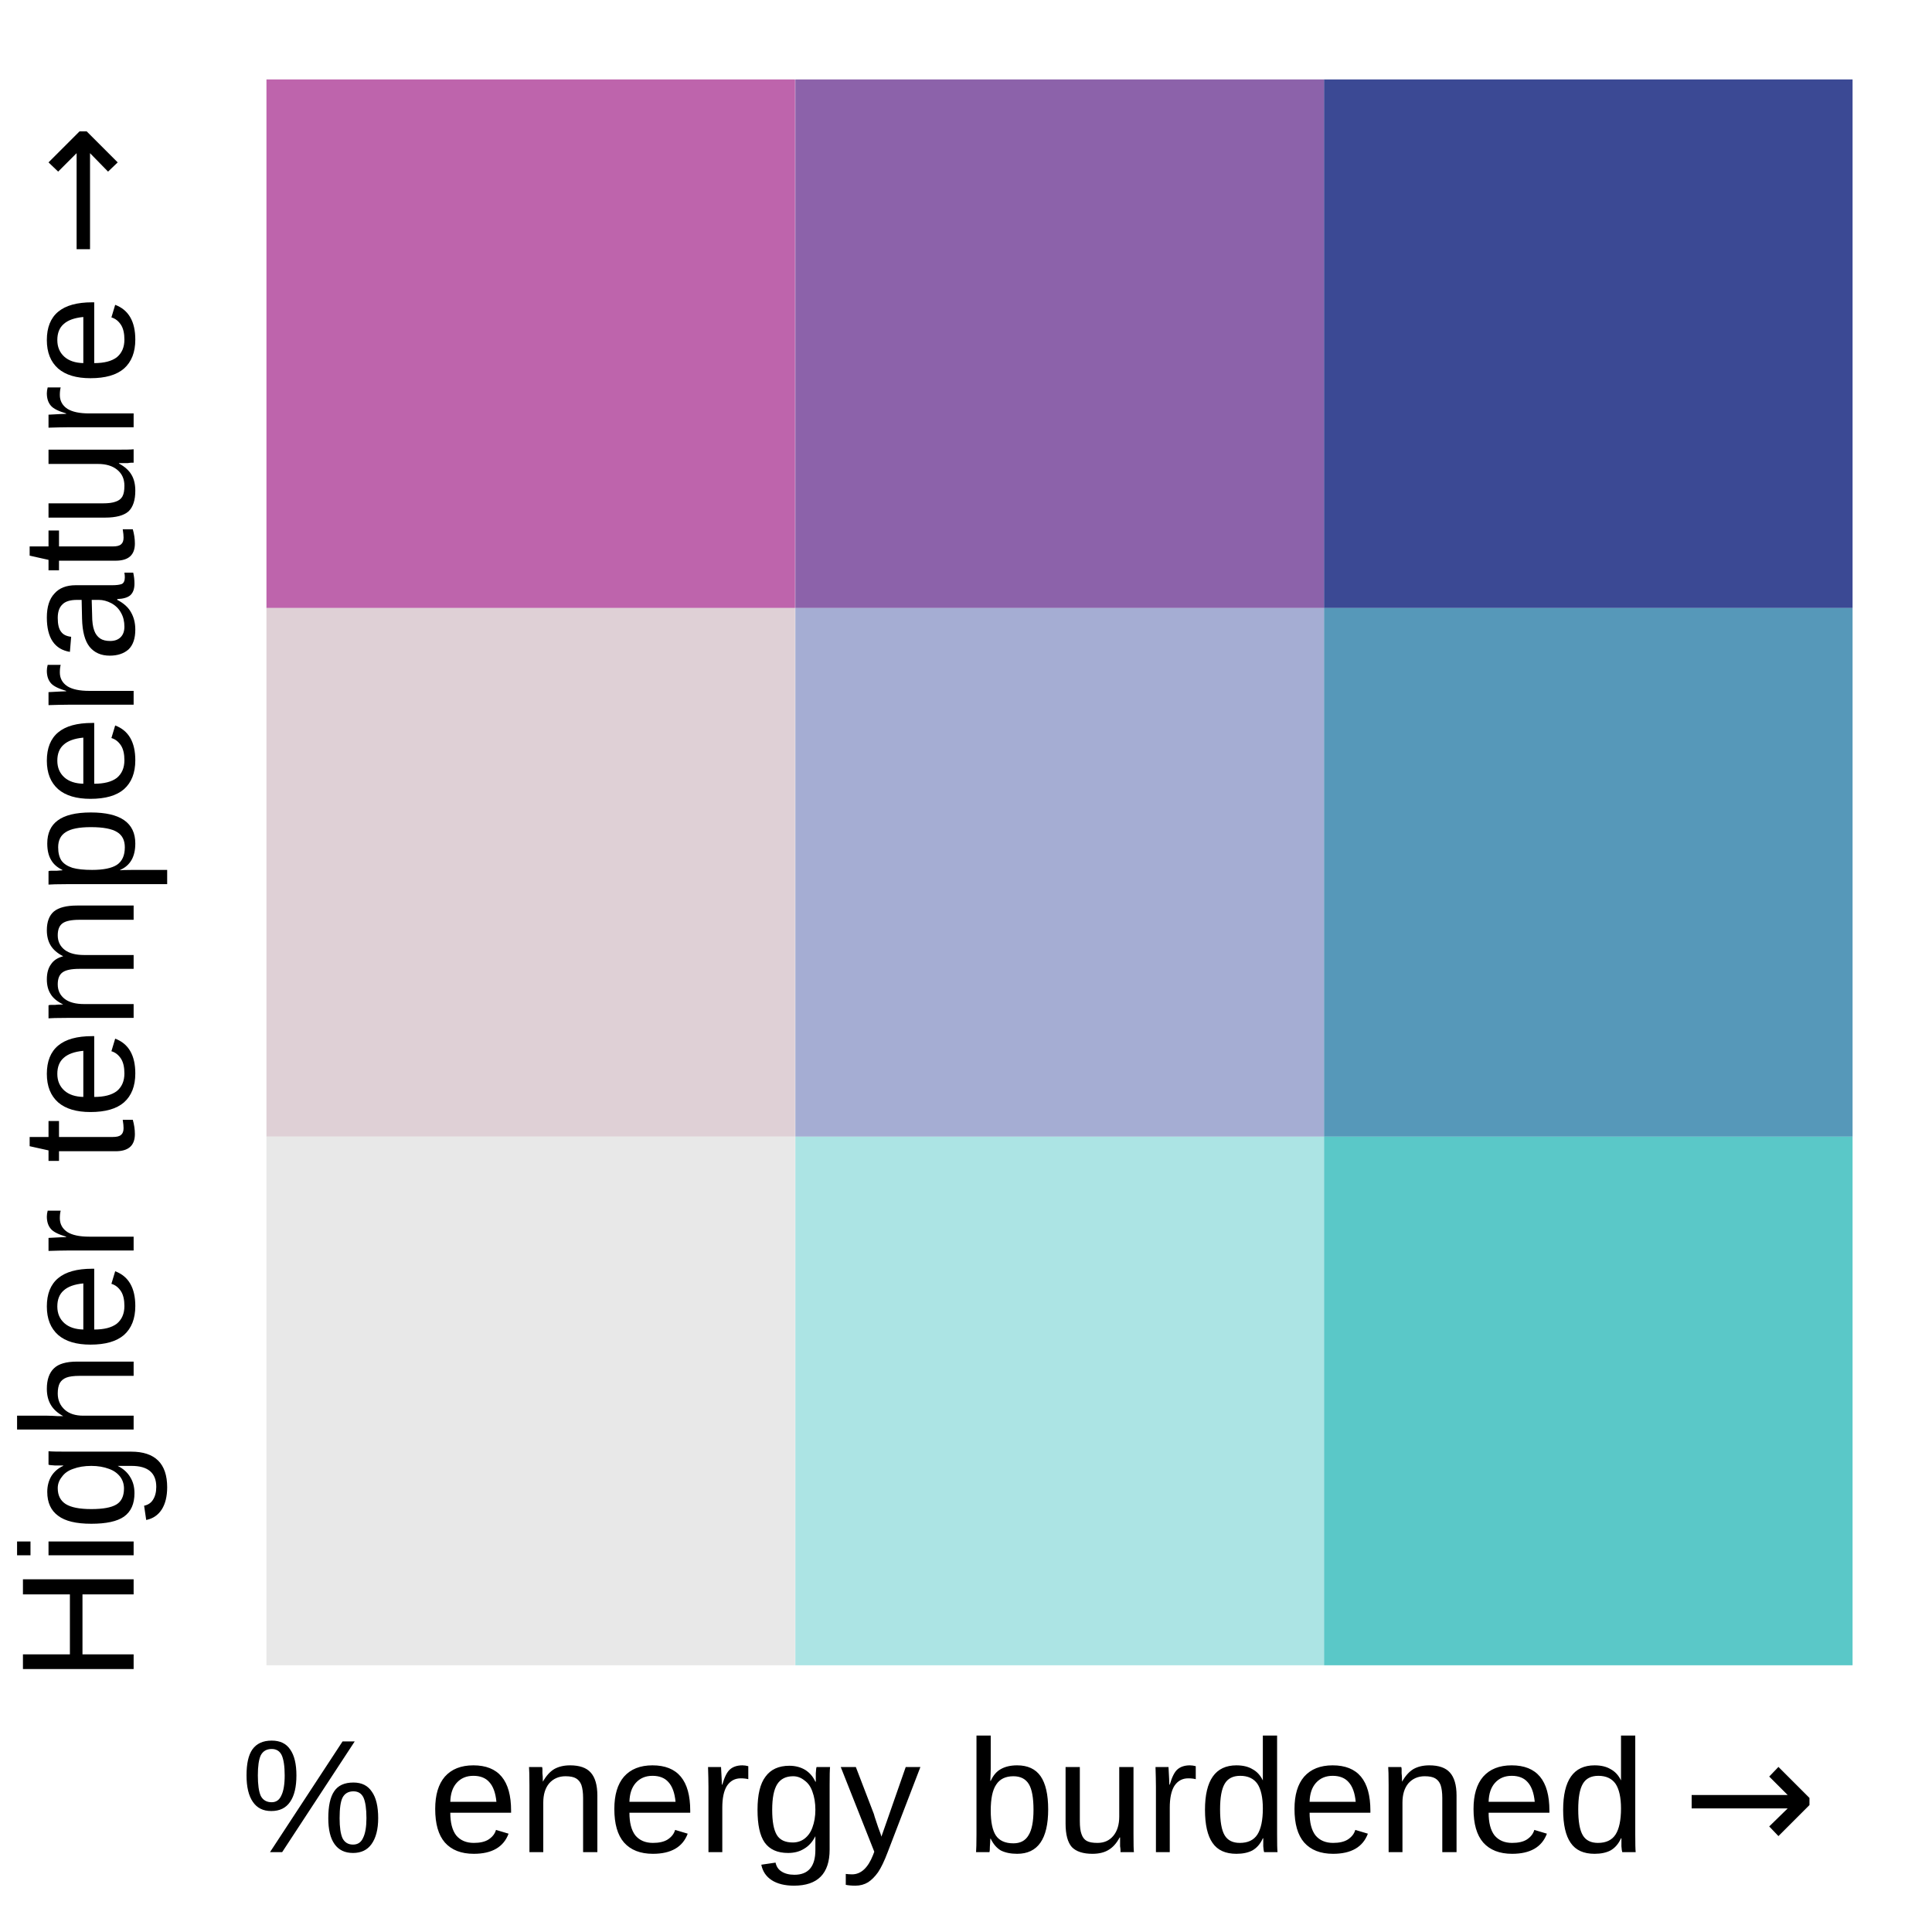
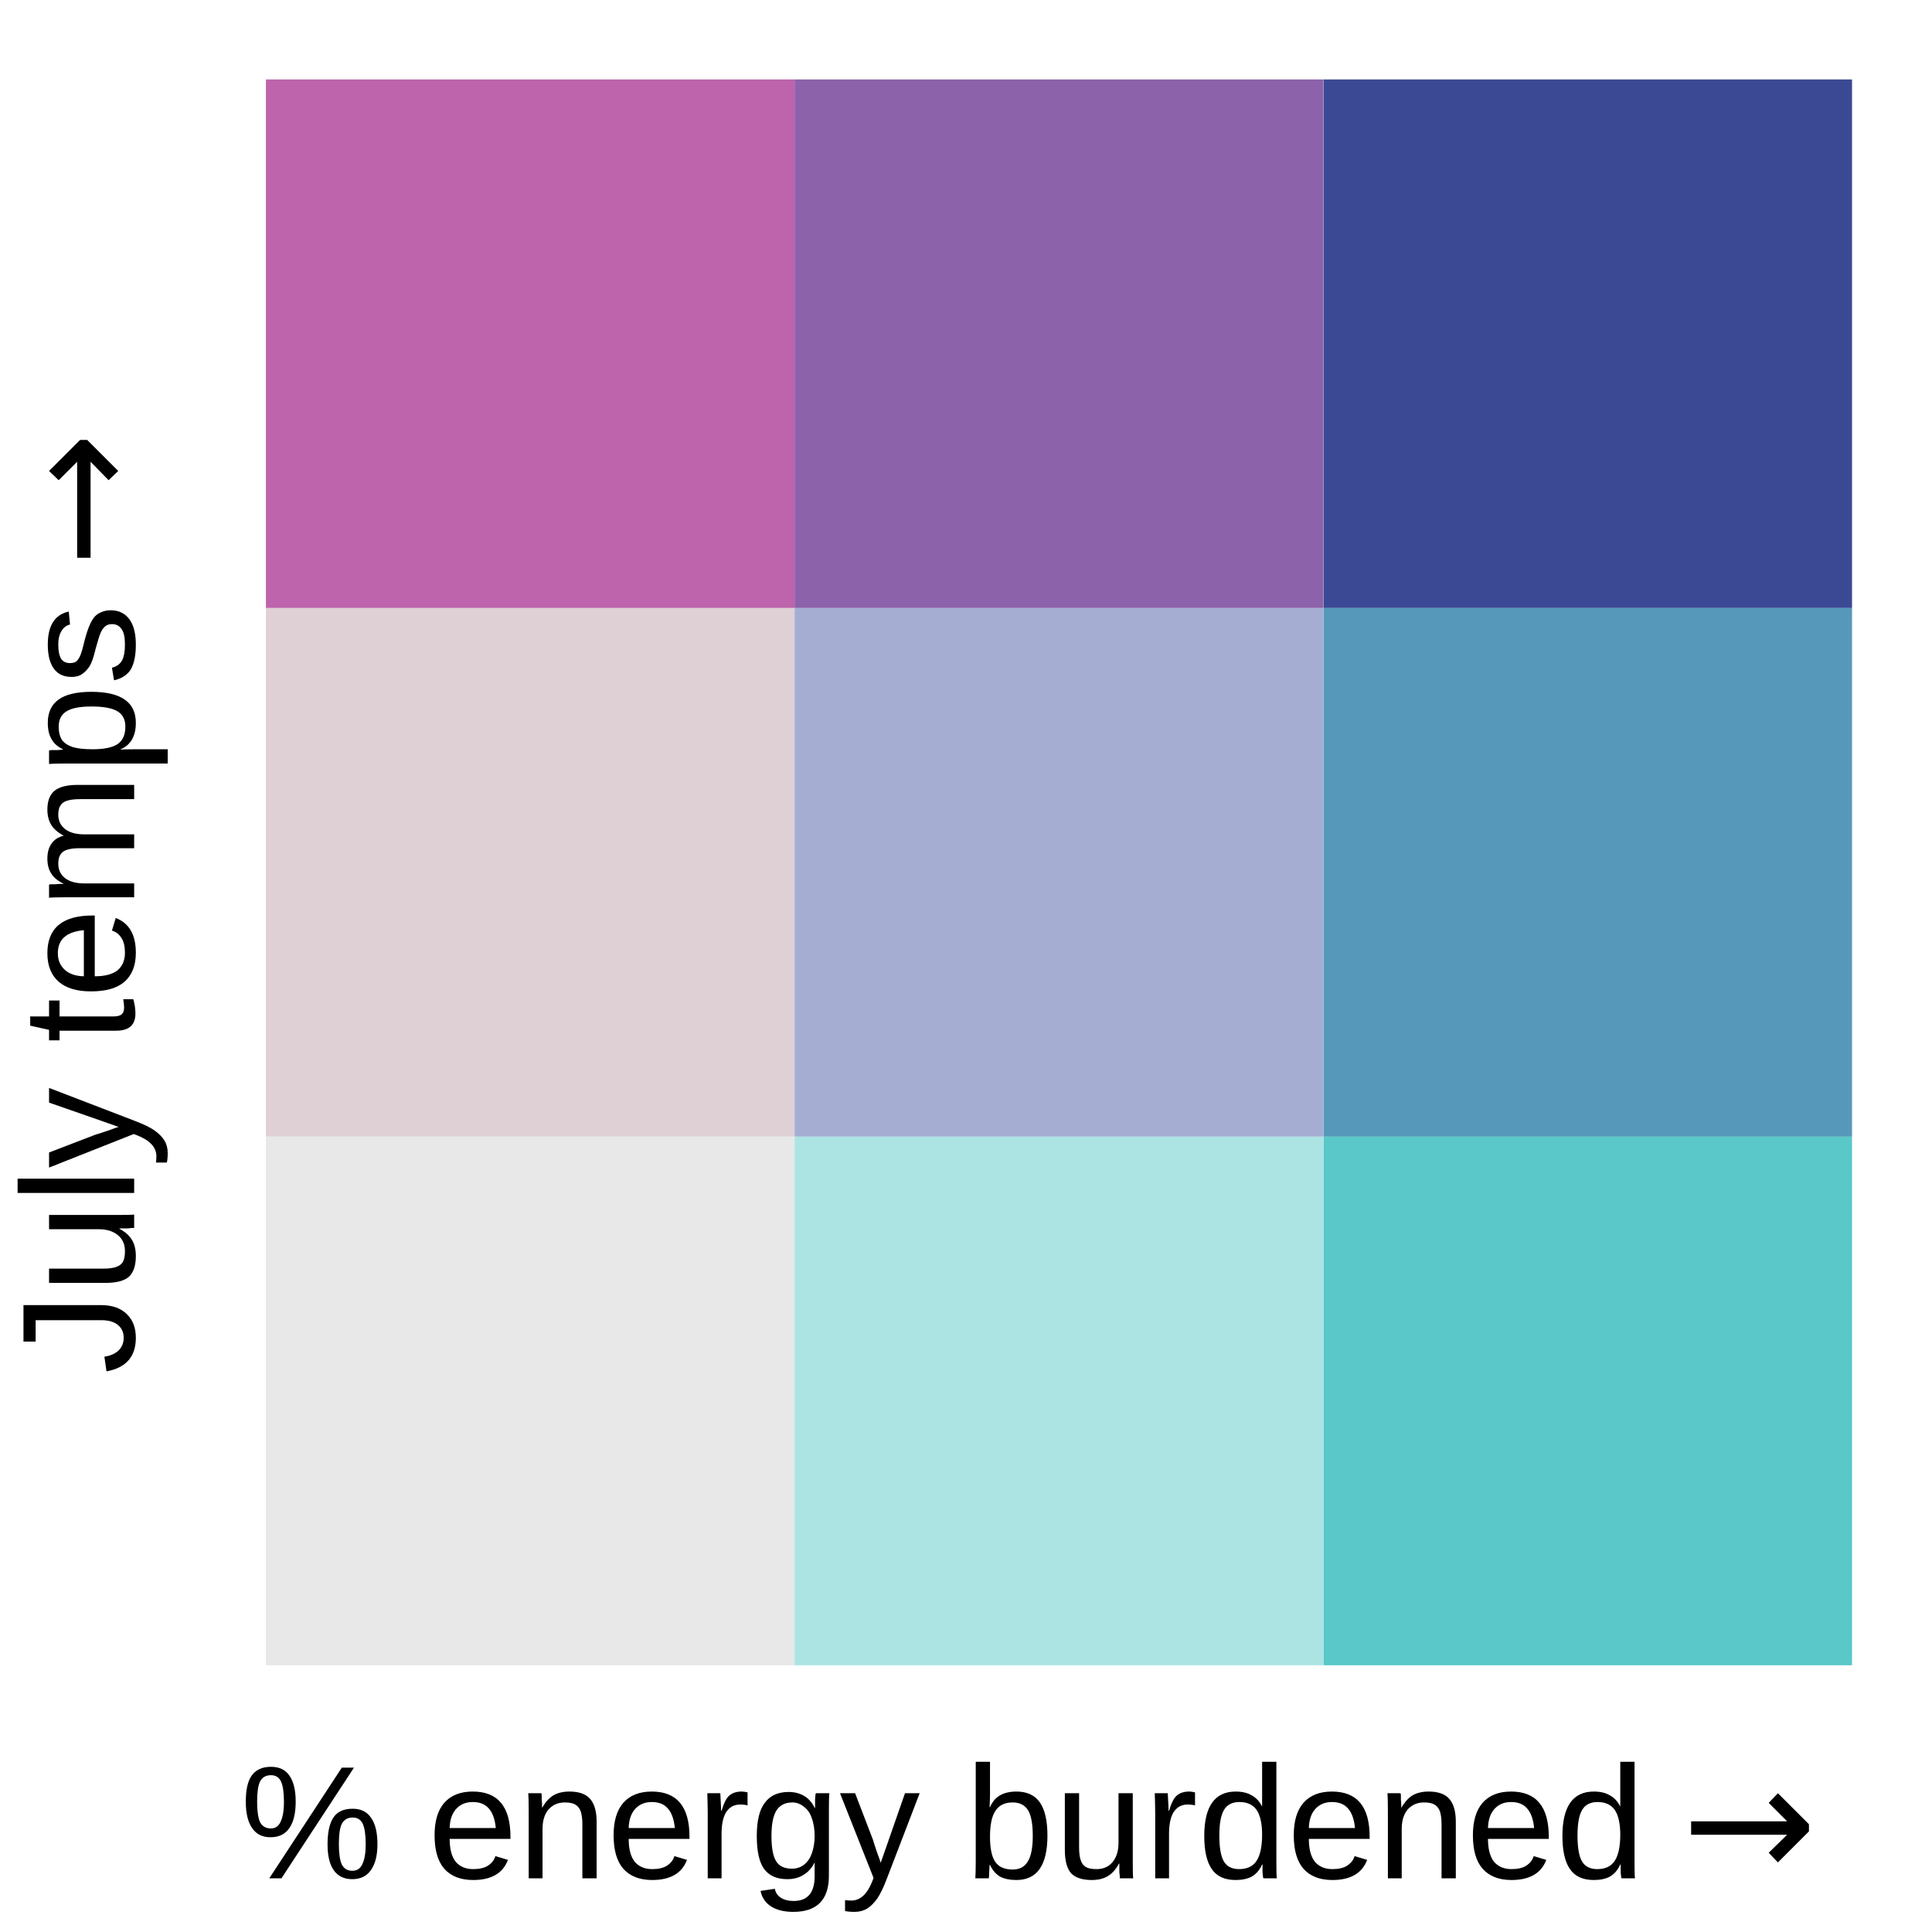
<svg xmlns="http://www.w3.org/2000/svg" class="svglite" width="72.00pt" height="72.00pt" viewBox="0 0 72.00 72.00">
  <defs>
    <style type="text/css">
    .svglite line, .svglite polyline, .svglite polygon, .svglite path, .svglite rect, .svglite circle {
      fill: none;
      stroke: #000000;
      stroke-linecap: round;
      stroke-linejoin: round;
      stroke-miterlimit: 10.00;
+     }
+     .svglite text {
+       white-space: pre;
    }
  </style>
  </defs>
  <rect width="100%" height="100%" style="stroke: none; fill: none;" />
  <defs>
    <clipPath id="cpMC4wMHw3Mi4wMHwwLjAwfDcyLjAw">
      <rect x="0.00" y="0.00" width="72.00" height="72.00" />
    </clipPath>
  </defs>
  <g clip-path="url(#cpMC4wMHw3Mi4wMHwwLjAwfDcyLjAw)">
</g>
  <defs>
-     <clipPath id="cpNi45OHw3Mi4wMHwwLjk5fDY0LjA0">
-       <rect x="6.98" y="0.99" width="65.02" height="63.05" />
+     <clipPath id="cpNi45Nnw3MS45OHwwLjAwfDY1LjAy">
+       <rect x="6.96" y="0.00" width="65.02" height="65.02" />
    </clipPath>
  </defs>
-   <g clip-path="url(#cpNi45OHw3Mi4wMHwwLjk5fDY0LjA0)">
-     <rect x="49.34" y="2.96" width="19.70" height="19.70" style="stroke-width: 0.21; stroke: none; stroke-linecap: square; stroke-linejoin: miter; fill: #3B4994;" />
-     <rect x="29.64" y="2.96" width="19.70" height="19.70" style="stroke-width: 0.21; stroke: none; stroke-linecap: square; stroke-linejoin: miter; fill: #8C62AA;" />
-     <rect x="9.93" y="2.96" width="19.70" height="19.70" style="stroke-width: 0.21; stroke: none; stroke-linecap: square; stroke-linejoin: miter; fill: #BE64AC;" />
-     <rect x="49.34" y="22.66" width="19.70" height="19.70" style="stroke-width: 0.21; stroke: none; stroke-linecap: square; stroke-linejoin: miter; fill: #5698B9;" />
-     <rect x="29.64" y="22.66" width="19.70" height="19.70" style="stroke-width: 0.21; stroke: none; stroke-linecap: square; stroke-linejoin: miter; fill: #A5ADD3;" />
-     <rect x="9.93" y="22.66" width="19.70" height="19.70" style="stroke-width: 0.21; stroke: none; stroke-linecap: square; stroke-linejoin: miter; fill: #DFD0D6;" />
-     <rect x="49.34" y="42.36" width="19.70" height="19.70" style="stroke-width: 0.21; stroke: none; stroke-linecap: square; stroke-linejoin: miter; fill: #5AC8C8;" />
-     <rect x="29.64" y="42.36" width="19.70" height="19.70" style="stroke-width: 0.21; stroke: none; stroke-linecap: square; stroke-linejoin: miter; fill: #ACE4E4;" />
-     <rect x="9.93" y="42.36" width="19.70" height="19.70" style="stroke-width: 0.21; stroke: none; stroke-linecap: square; stroke-linejoin: miter; fill: #E8E8E8;" />
+   <g clip-path="url(#cpNi45Nnw3MS45OHwwLjAwfDY1LjAy)">
+     <rect x="49.32" y="2.96" width="19.70" height="19.70" style="stroke-width: 0.21; stroke: none; stroke-linecap: square; stroke-linejoin: miter; fill: #3B4994;" />
+     <rect x="29.61" y="2.96" width="19.70" height="19.70" style="stroke-width: 0.21; stroke: none; stroke-linecap: square; stroke-linejoin: miter; fill: #8C62AA;" />
+     <rect x="9.91" y="2.96" width="19.70" height="19.70" style="stroke-width: 0.21; stroke: none; stroke-linecap: square; stroke-linejoin: miter; fill: #BE64AC;" />
+     <rect x="49.32" y="22.66" width="19.70" height="19.70" style="stroke-width: 0.21; stroke: none; stroke-linecap: square; stroke-linejoin: miter; fill: #5698B9;" />
+     <rect x="29.61" y="22.66" width="19.70" height="19.70" style="stroke-width: 0.21; stroke: none; stroke-linecap: square; stroke-linejoin: miter; fill: #A5ADD3;" />
+     <rect x="9.91" y="22.66" width="19.70" height="19.70" style="stroke-width: 0.21; stroke: none; stroke-linecap: square; stroke-linejoin: miter; fill: #DFD0D6;" />
+     <rect x="49.32" y="42.36" width="19.70" height="19.70" style="stroke-width: 0.21; stroke: none; stroke-linecap: square; stroke-linejoin: miter; fill: #5AC8C8;" />
+     <rect x="29.61" y="42.36" width="19.70" height="19.70" style="stroke-width: 0.21; stroke: none; stroke-linecap: square; stroke-linejoin: miter; fill: #ACE4E4;" />
+     <rect x="9.91" y="42.36" width="19.70" height="19.70" style="stroke-width: 0.21; stroke: none; stroke-linecap: square; stroke-linejoin: miter; fill: #E8E8E8;" />
  </g>
  <g clip-path="url(#cpMC4wMHw3Mi4wMHwwLjAwfDcyLjAw)">
-     <text x="8.97" y="69.02" style="font-size: 6.00px; font-family: Arial;" textLength="52.35px" lengthAdjust="spacingAndGlyphs">% energy burdened</text>
-     <text x="62.70" y="69.02" style="font-size: 6.00px; font-family: Symbol;" textLength="5.92px" lengthAdjust="spacingAndGlyphs">→</text>
-     <text transform="translate(4.98,62.70) rotate(-90)" style="font-size: 6.00px; font-family: Arial;" textLength="51.68px" lengthAdjust="spacingAndGlyphs">Higher temperature</text>
-     <text transform="translate(4.98,9.63) rotate(-90)" style="font-size: 6.00px; font-family: Symbol;" textLength="5.92px" lengthAdjust="spacingAndGlyphs">→</text>
+     <text x="8.94" y="70.00" style="font-size: 6.00px; font-family: &quot;Arial&quot;;" textLength="52.35px" lengthAdjust="spacingAndGlyphs">% energy burdened</text>
+     <text x="62.68" y="70.00" style="font-size: 6.00px; font-family: &quot;Symbol&quot;;" textLength="5.92px" lengthAdjust="spacingAndGlyphs">→</text>
+     <text transform="translate(5.00,51.20) rotate(-90)" style="font-size: 6.00px; font-family: &quot;Arial&quot;;" textLength="28.68px" lengthAdjust="spacingAndGlyphs">July temps</text>
+     <text transform="translate(5.00,21.13) rotate(-90)" style="font-size: 6.00px; font-family: &quot;Symbol&quot;;" textLength="5.92px" lengthAdjust="spacingAndGlyphs">→</text>
  </g>
</svg>
